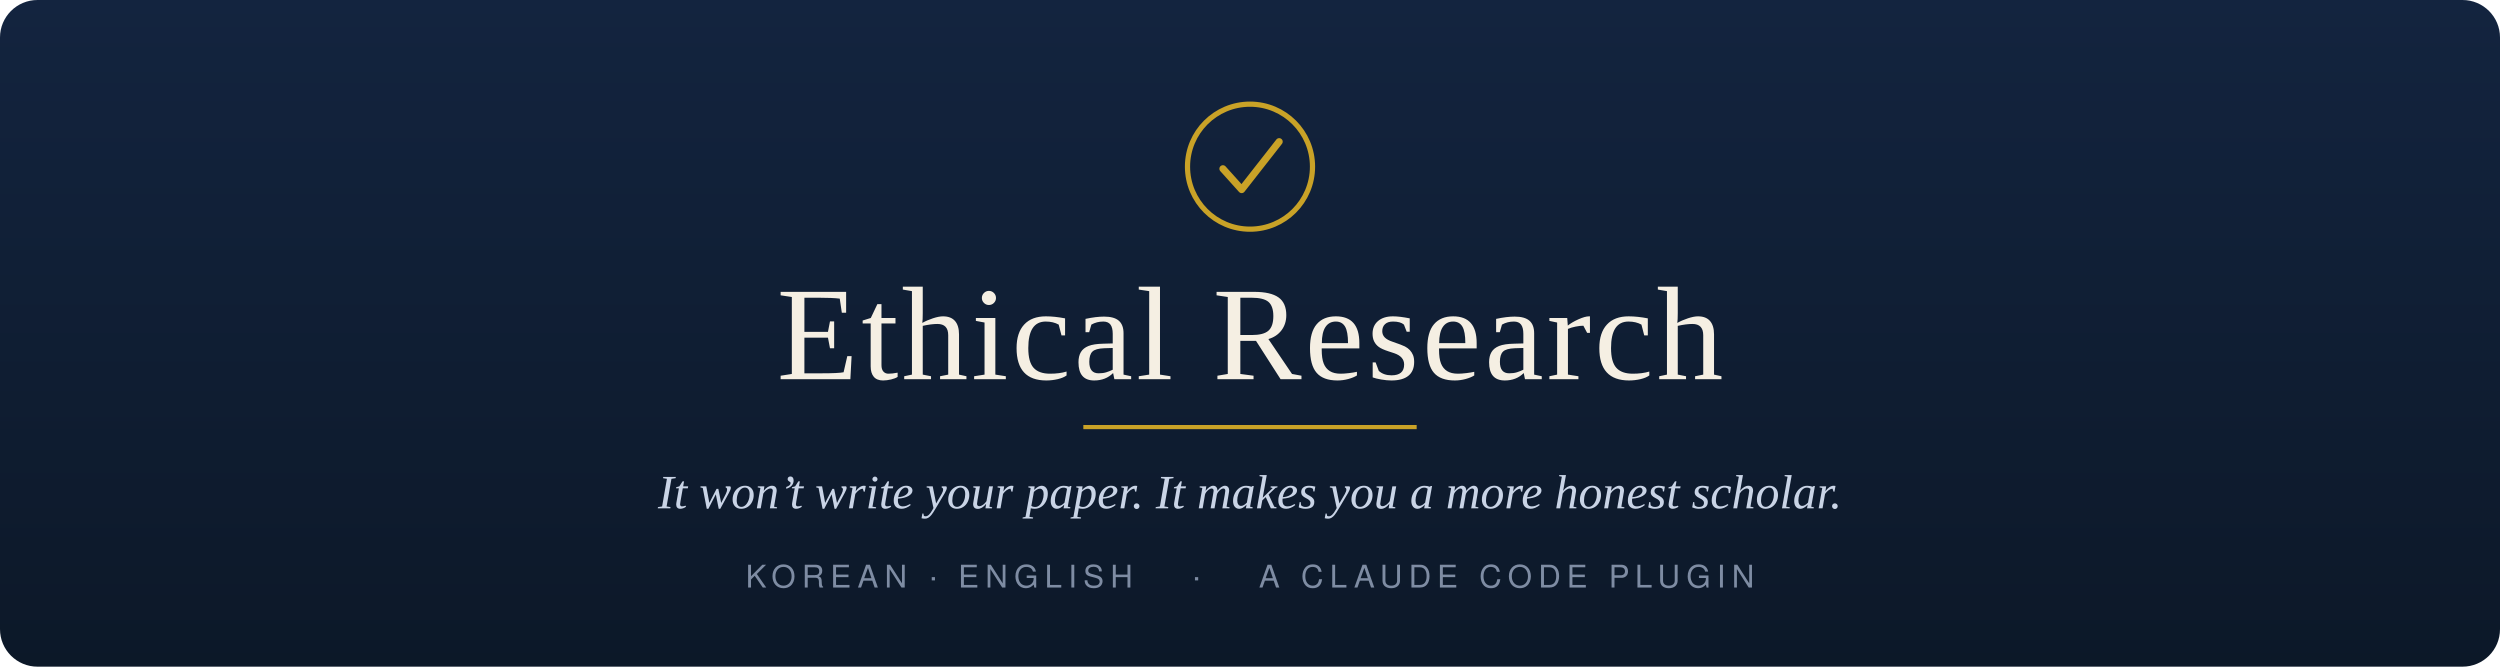
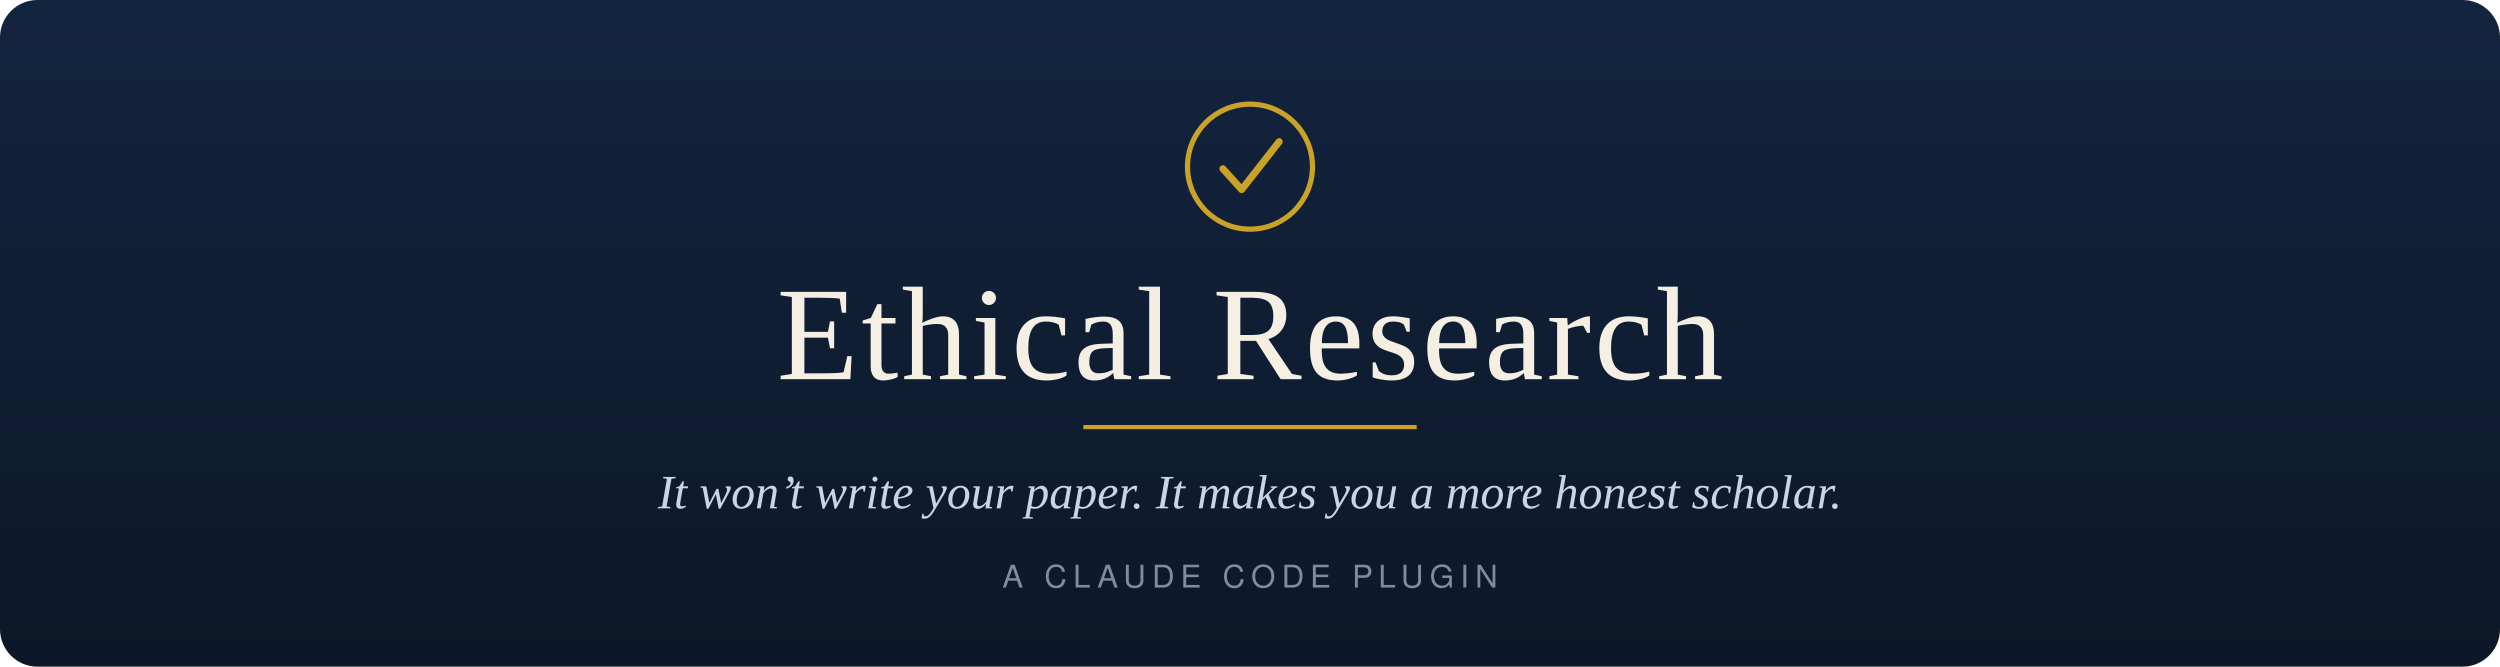
- <svg xmlns="http://www.w3.org/2000/svg" viewBox="0 0 1200 320" role="img" aria-label="Ethical Research — a Korean and English academic-integrity research copilot">
+ <svg xmlns="http://www.w3.org/2000/svg" viewBox="0 0 1200 320" role="img" aria-label="Ethical Research — an academic-integrity research copilot">
  <defs>
    <linearGradient id="bg" x1="0" y1="0" x2="0" y2="1">
      <stop offset="0" stop-color="#13243F" />
      <stop offset="1" stop-color="#0C1828" />
    </linearGradient>
  </defs>
  <rect width="1200" height="320" rx="18" fill="url(#bg)" />
  <g transform="translate(600,80)">
    <circle r="30" fill="none" stroke="#C9A227" stroke-width="2.5" />
    <path d="M-13 1 L-4 11 L14 -12" fill="none" stroke="#C9A227" stroke-width="3.4" stroke-linecap="round" stroke-linejoin="round" />
  </g>
  <text x="600" y="182" text-anchor="middle" font-family="Georgia,'Times New Roman',serif" font-size="64" fill="#F5EFE3" letter-spacing="1.5">Ethical Research</text>
  <rect x="520" y="204" width="160" height="2" fill="#C9A227" />
  <text x="600" y="244" text-anchor="middle" font-family="Georgia,'Times New Roman',serif" font-size="23" font-style="italic" fill="#C9D4E6">It won’t write your paper. It makes you a more honest scholar.</text>
-   <text x="600" y="282" text-anchor="middle" font-family="Helvetica,Arial,sans-serif" font-size="15" letter-spacing="3" fill="#7E8CA3">KOREAN · ENGLISH  ·  A CLAUDE CODE PLUGIN</text>
+   <text x="600" y="282" text-anchor="middle" font-family="Helvetica,Arial,sans-serif" font-size="15" letter-spacing="3" fill="#7E8CA3">A CLAUDE CODE PLUGIN</text>
</svg>
